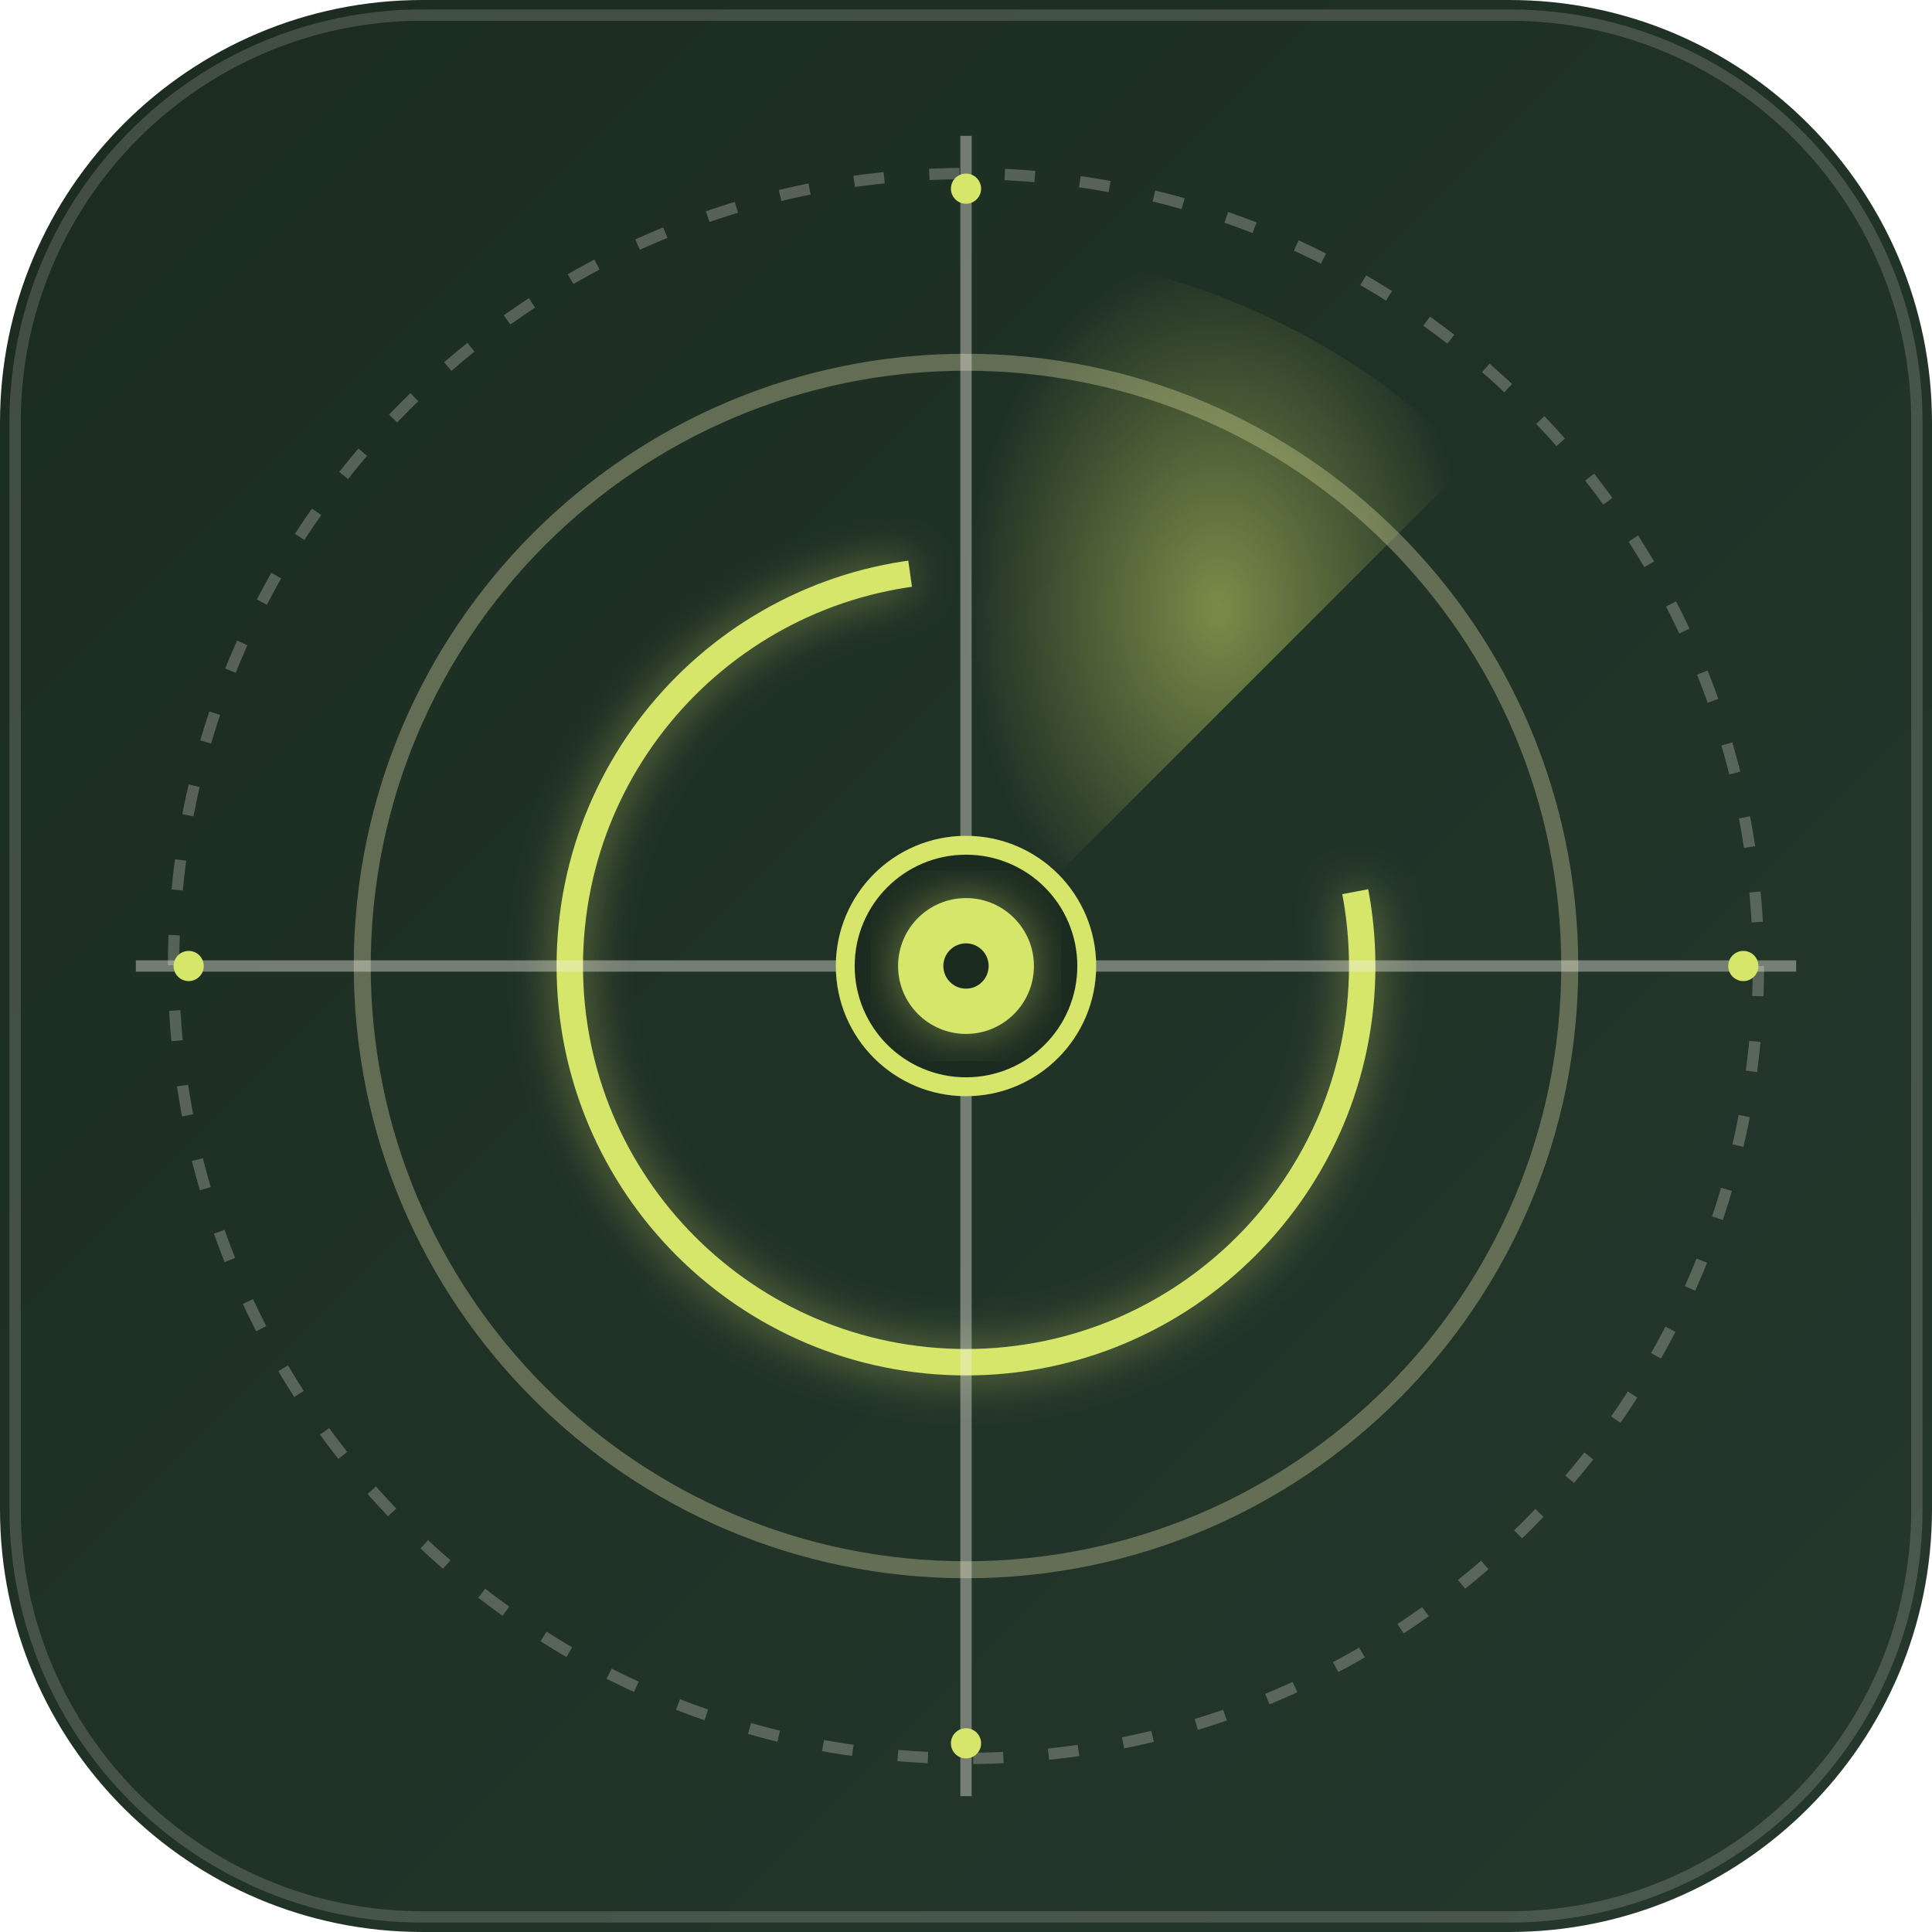
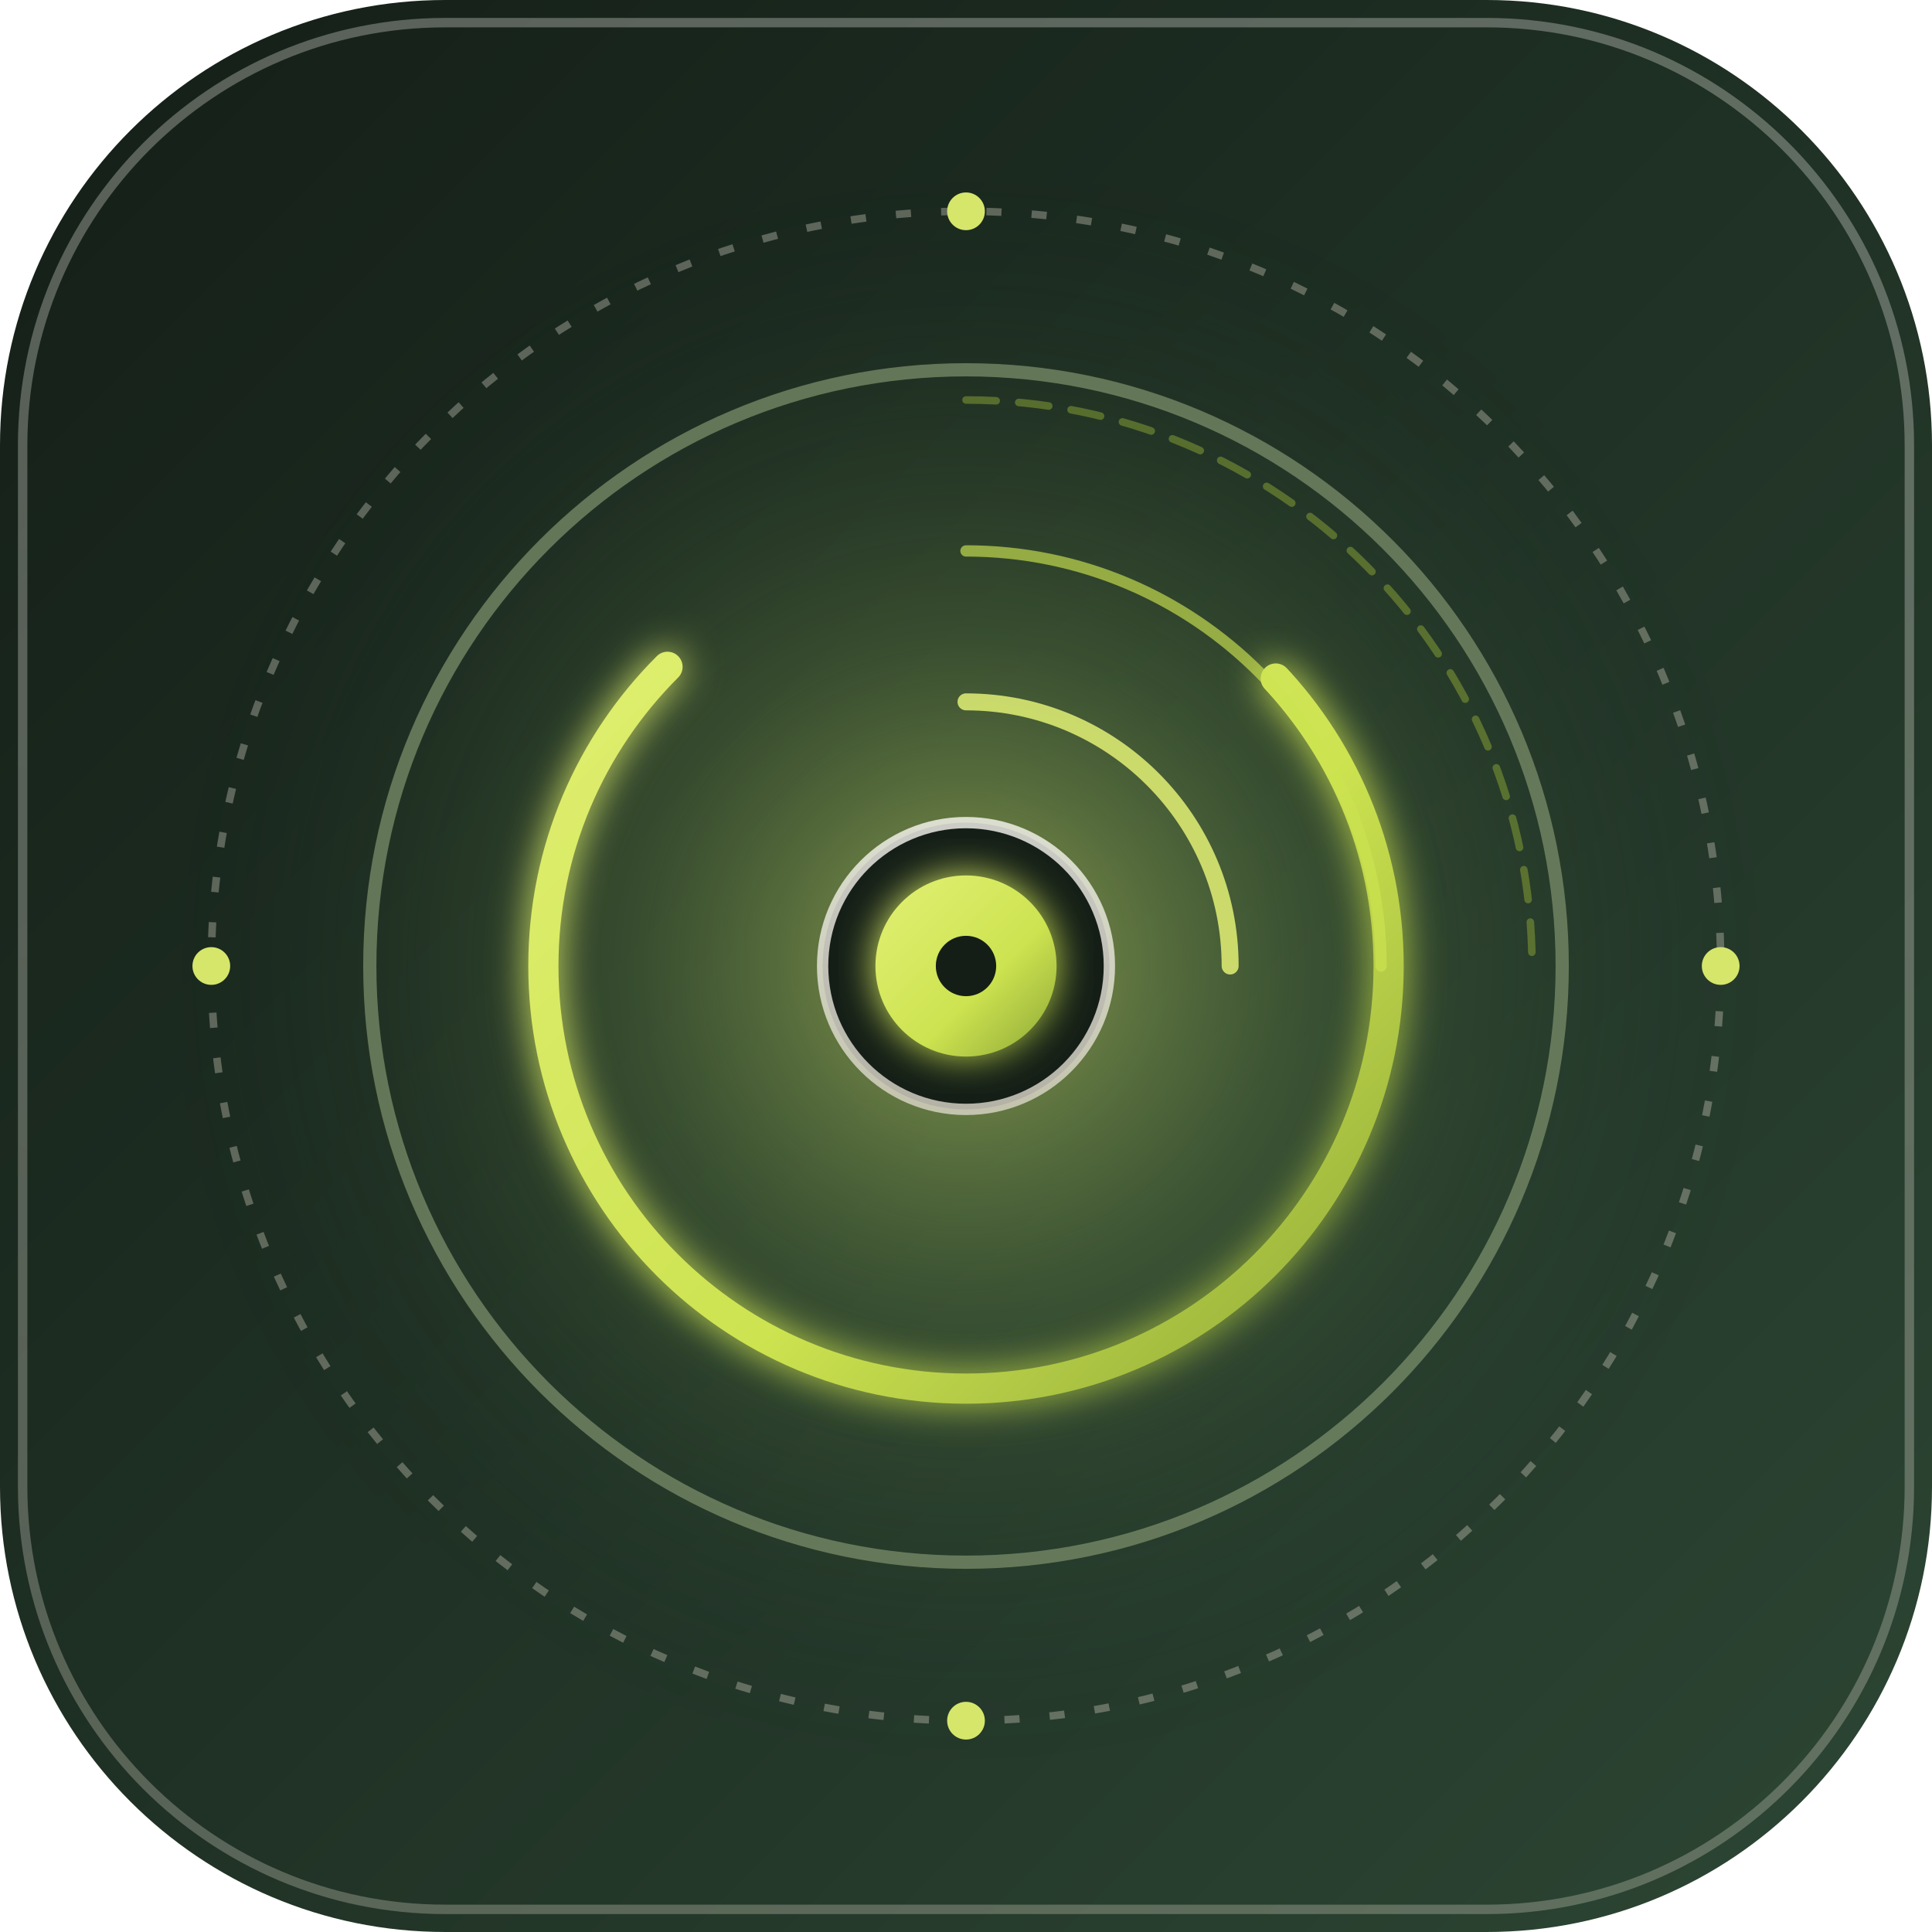
<svg xmlns="http://www.w3.org/2000/svg" viewBox="0 0 512 512" width="512" height="512">
  <defs>
    <linearGradient id="bgGrad" x1="0%" y1="0%" x2="100%" y2="100%">
-       <stop offset="0%" stop-color="#1B2B20" />
-       <stop offset="100%" stop-color="#26382D" />
+       <stop offset="0%" stop-color="#141E17" />
+       <stop offset="45%" stop-color="#1E2F23" />
+       <stop offset="100%" stop-color="#2D4634" />
    </linearGradient>
-     <filter id="limeGlow" x="-20%" y="-20%" width="140%" height="140%">
-       <feDropShadow dx="0" dy="0" stdDeviation="6" flood-color="#D5E66B" flood-opacity="0.45" />
+     <linearGradient id="limeGoldGrad" x1="0%" y1="0%" x2="100%" y2="100%">
+       <stop offset="0%" stop-color="#E2F075" />
+       <stop offset="60%" stop-color="#CDE350" />
+       <stop offset="100%" stop-color="#8DA737" />
+     </linearGradient>
+     <radialGradient id="acousticHalo" cx="50%" cy="50%" r="50%">
+       <stop offset="0%" stop-color="#D5E66B" stop-opacity="0.6" />
+       <stop offset="40%" stop-color="#8BAE58" stop-opacity="0.25" />
+       <stop offset="85%" stop-color="#2D4634" stop-opacity="0.05" />
+       <stop offset="100%" stop-color="transparent" stop-opacity="0" />
+     </radialGradient>
+     <linearGradient id="warmPaperGrad" x1="0%" y1="0%" x2="0%" y2="100%">
+       <stop offset="0%" stop-color="#FAF8F2" />
+       <stop offset="100%" stop-color="#DCD7C9" />
+     </linearGradient>
+     <filter id="subtleGlow" x="-20%" y="-20%" width="140%" height="140%">
+       <feGaussianBlur stdDeviation="5" result="blur" />
+       <feMerge>
+         <feMergeNode in="blur" />
+         <feMergeNode in="SourceGraphic" />
+       </feMerge>
    </filter>
-     <radialGradient id="sweepGrad" cx="50%" cy="50%" r="50%">
-       <stop offset="0%" stop-color="#D5E66B" stop-opacity="0.5" />
-       <stop offset="70%" stop-color="#D5E66B" stop-opacity="0.15" />
-       <stop offset="100%" stop-color="#D5E66B" stop-opacity="0.0" />
-     </radialGradient>
  </defs>
-   <rect width="512" height="512" rx="112" fill="url(#bgGrad)" />
-   <rect x="4" y="4" width="504" height="504" rx="108" fill="none" stroke="#DCD9CE" stroke-width="3" stroke-opacity="0.2" />
-   <circle cx="256" cy="256" r="210" fill="none" stroke="#DCD9CE" stroke-width="3" stroke-dasharray="8 12" stroke-opacity="0.3" />
-   <circle cx="256" cy="256" r="160" fill="none" stroke="#798263" stroke-width="4.5" stroke-opacity="0.75" />
-   <circle cx="256" cy="256" r="105" fill="none" stroke="#D5E66B" stroke-width="7" stroke-dasharray="480 160" filter="url(#limeGlow)" />
-   <line x1="256" y1="36" x2="256" y2="476" stroke="#F4F1E8" stroke-width="3" stroke-opacity="0.4" />
-   <line x1="36" y1="256" x2="476" y2="256" stroke="#F4F1E8" stroke-width="3" stroke-opacity="0.4" />
-   <circle cx="256" cy="50" r="4" fill="#D5E66B" />
-   <circle cx="256" cy="462" r="4" fill="#D5E66B" />
-   <circle cx="50" cy="256" r="4" fill="#D5E66B" />
-   <circle cx="462" cy="256" r="4" fill="#D5E66B" />
-   <path d="M256 256 L390 122 A 190 190 0 0 0 256 66 Z" fill="url(#sweepGrad)" />
-   <circle cx="256" cy="256" r="32" fill="#1B2B20" stroke="#D5E66B" stroke-width="5" />
-   <circle cx="256" cy="256" r="18" fill="#D5E66B" filter="url(#limeGlow)" />
-   <circle cx="256" cy="256" r="6" fill="#1B2B20" />
+   <rect width="512" height="512" rx="118" fill="url(#bgGrad)" />
+   <rect x="6" y="6" width="500" height="500" rx="112" fill="none" stroke="url(#warmPaperGrad)" stroke-width="2.5" stroke-opacity="0.3" />
+   <circle cx="256" cy="256" r="215" fill="url(#acousticHalo)" />
+   <circle cx="256" cy="256" r="200" fill="none" stroke="#DCD7C9" stroke-width="2" stroke-dasharray="4 8" stroke-opacity="0.35" />
+   <circle cx="256" cy="256" r="158" fill="none" stroke="#798E69" stroke-width="3.5" stroke-opacity="0.75" />
+   <circle cx="256" cy="256" r="112" fill="none" stroke="url(#limeGoldGrad)" stroke-width="8" stroke-linecap="round" stroke-dasharray="440 180" filter="url(#subtleGlow)" />
+   <line x1="256" y1="38" x2="256" y2="474" stroke="url(#warmPaperGrad)" stroke-width="2" stroke-opacity="0.4" />
+   <line x1="38" y1="256" x2="474" y2="256" stroke="url(#warmPaperGrad)" stroke-width="2" stroke-opacity="0.4" />
+   <circle cx="256" cy="56" r="5" fill="#D5E66B" />
+   <circle cx="256" cy="456" r="5" fill="#D5E66B" />
+   <circle cx="56" cy="256" r="5" fill="#D5E66B" />
+   <circle cx="456" cy="256" r="5" fill="#D5E66B" />
+   <path d="M 256 186 A 70 70 0 0 1 326 256" fill="none" stroke="#E2F075" stroke-width="4.5" stroke-linecap="round" stroke-opacity="0.85" />
+   <path d="M 256 146 A 110 110 0 0 1 366 256" fill="none" stroke="#CDE350" stroke-width="3" stroke-linecap="round" stroke-opacity="0.65" />
+   <path d="M 256 106 A 150 150 0 0 1 406 256" fill="none" stroke="#8DA737" stroke-width="2" stroke-linecap="round" stroke-dasharray="8 6" stroke-opacity="0.5" />
+   <circle cx="256" cy="256" r="38" fill="#141E17" stroke="url(#warmPaperGrad)" stroke-width="3" stroke-opacity="0.8" />
+   <circle cx="256" cy="256" r="24" fill="url(#limeGoldGrad)" filter="url(#subtleGlow)" />
+   <circle cx="256" cy="256" r="8" fill="#141E17" />
</svg>
